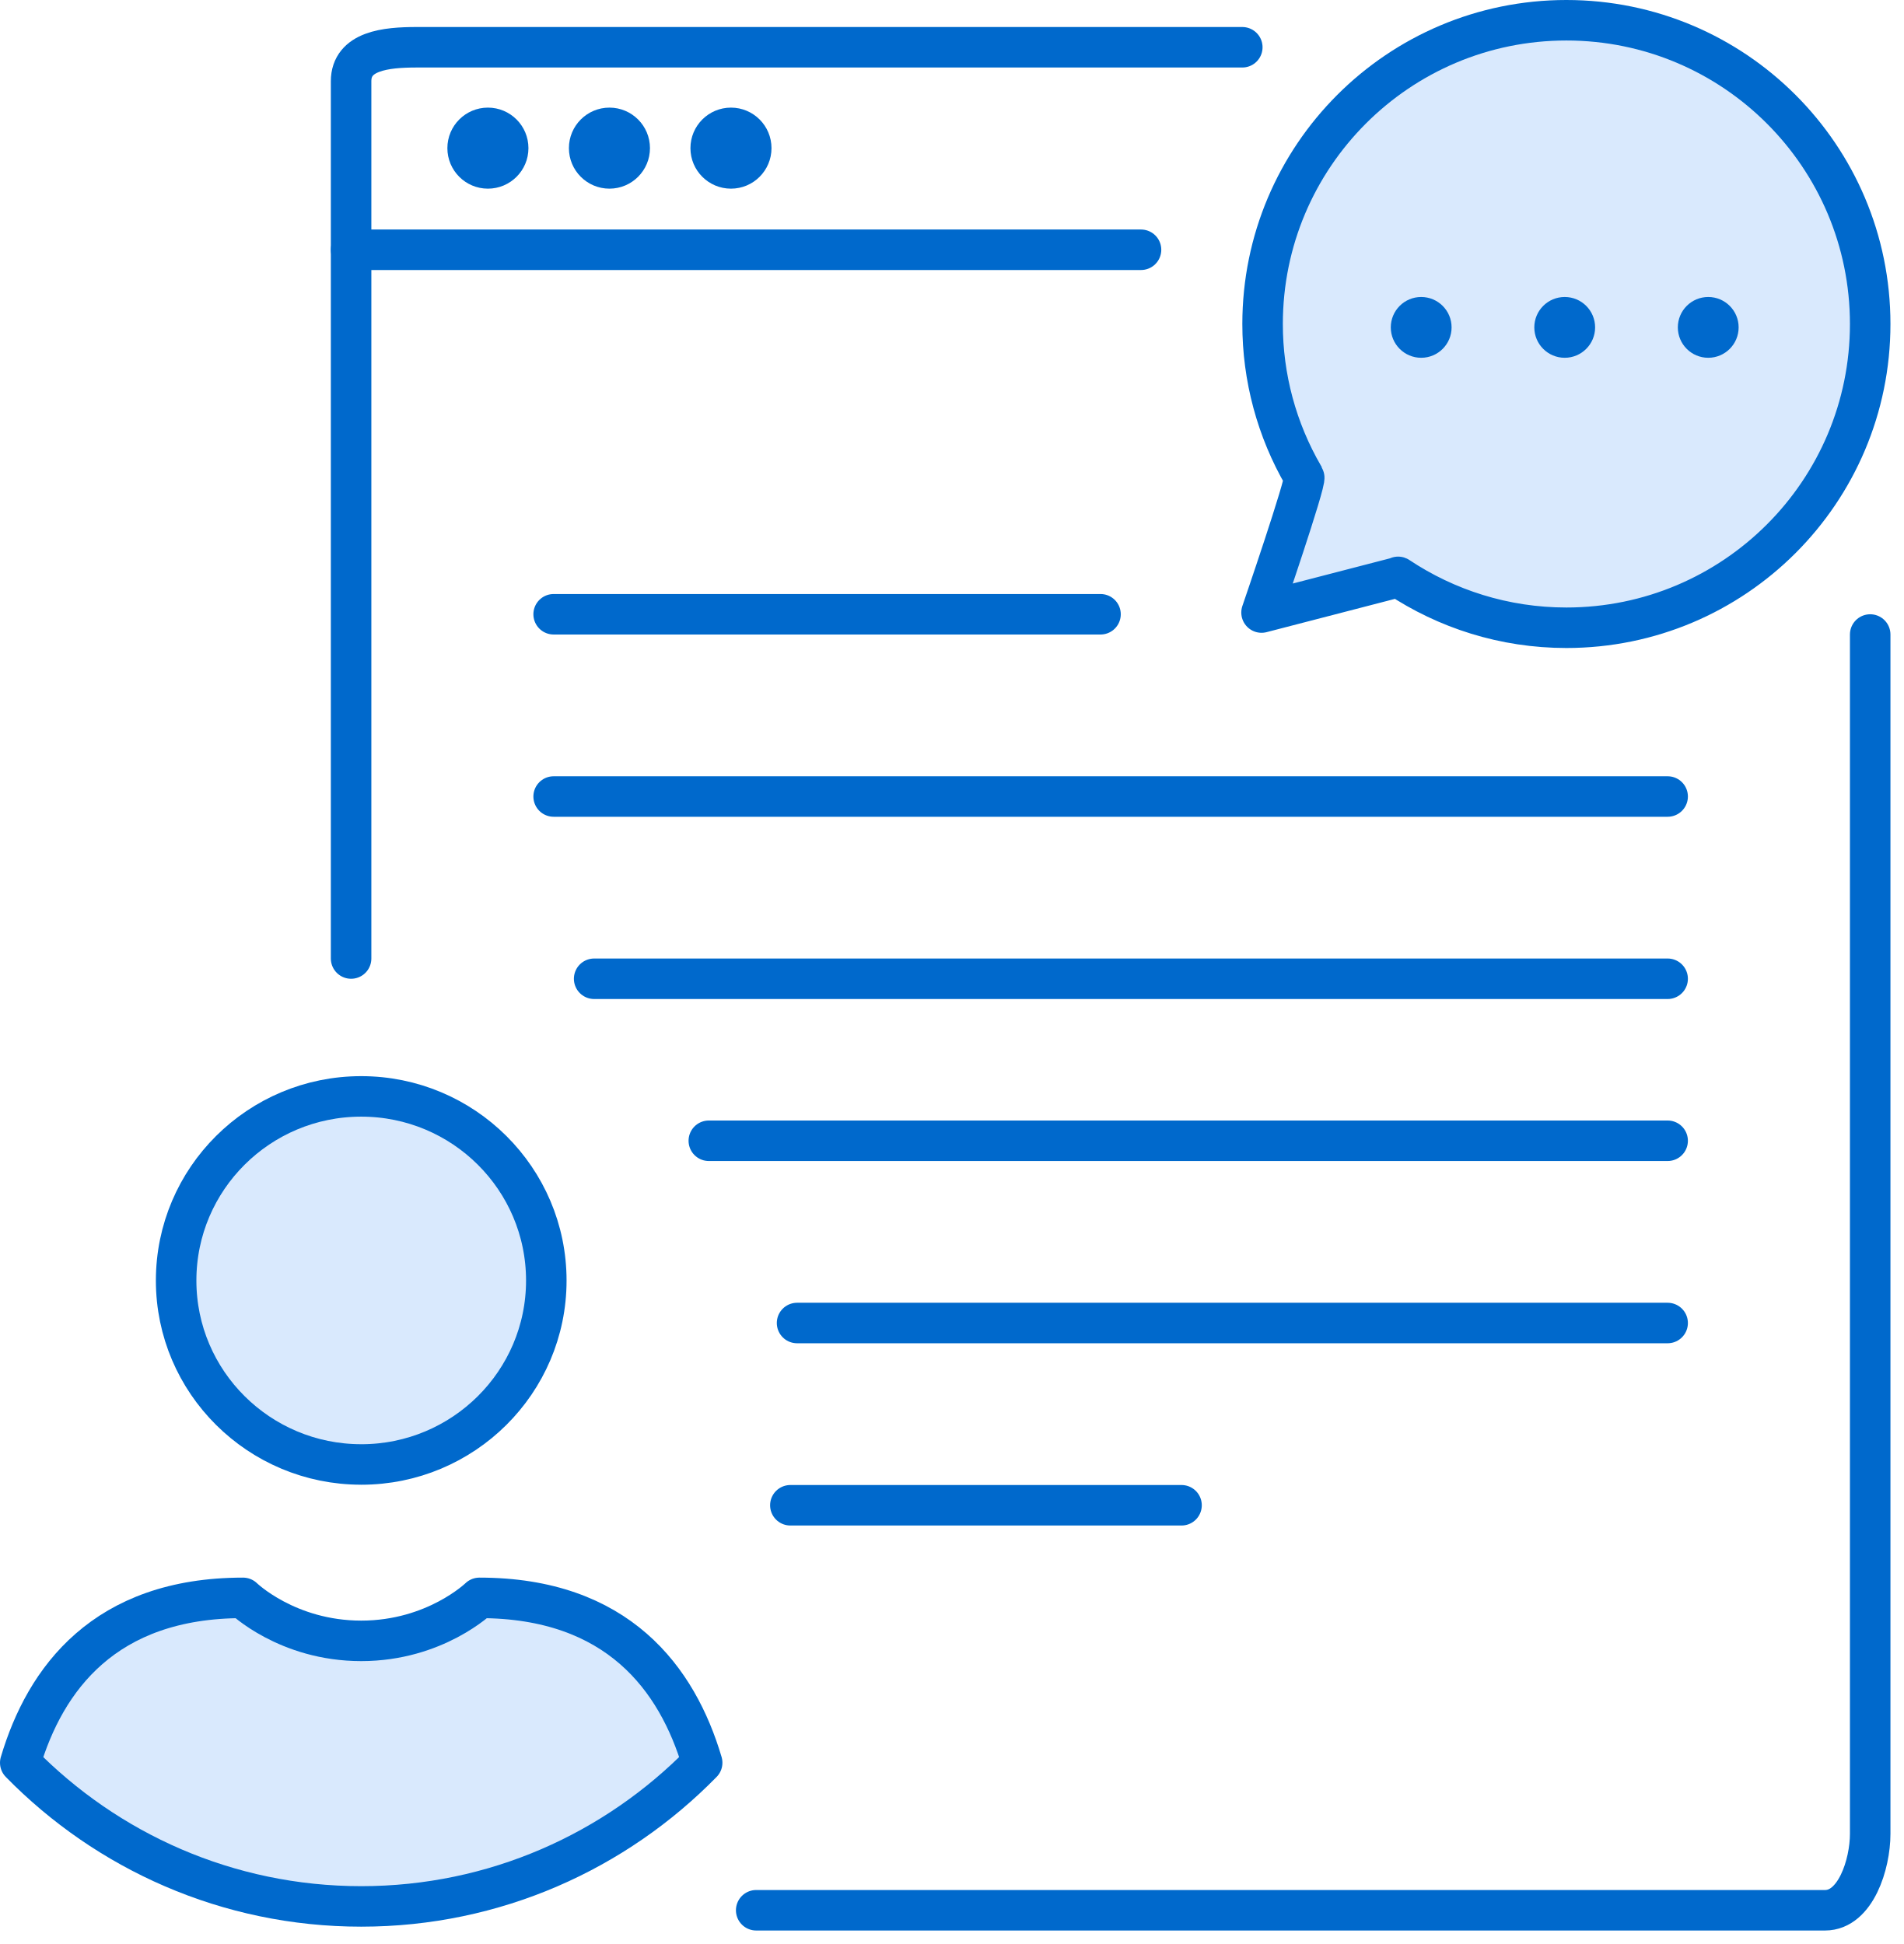
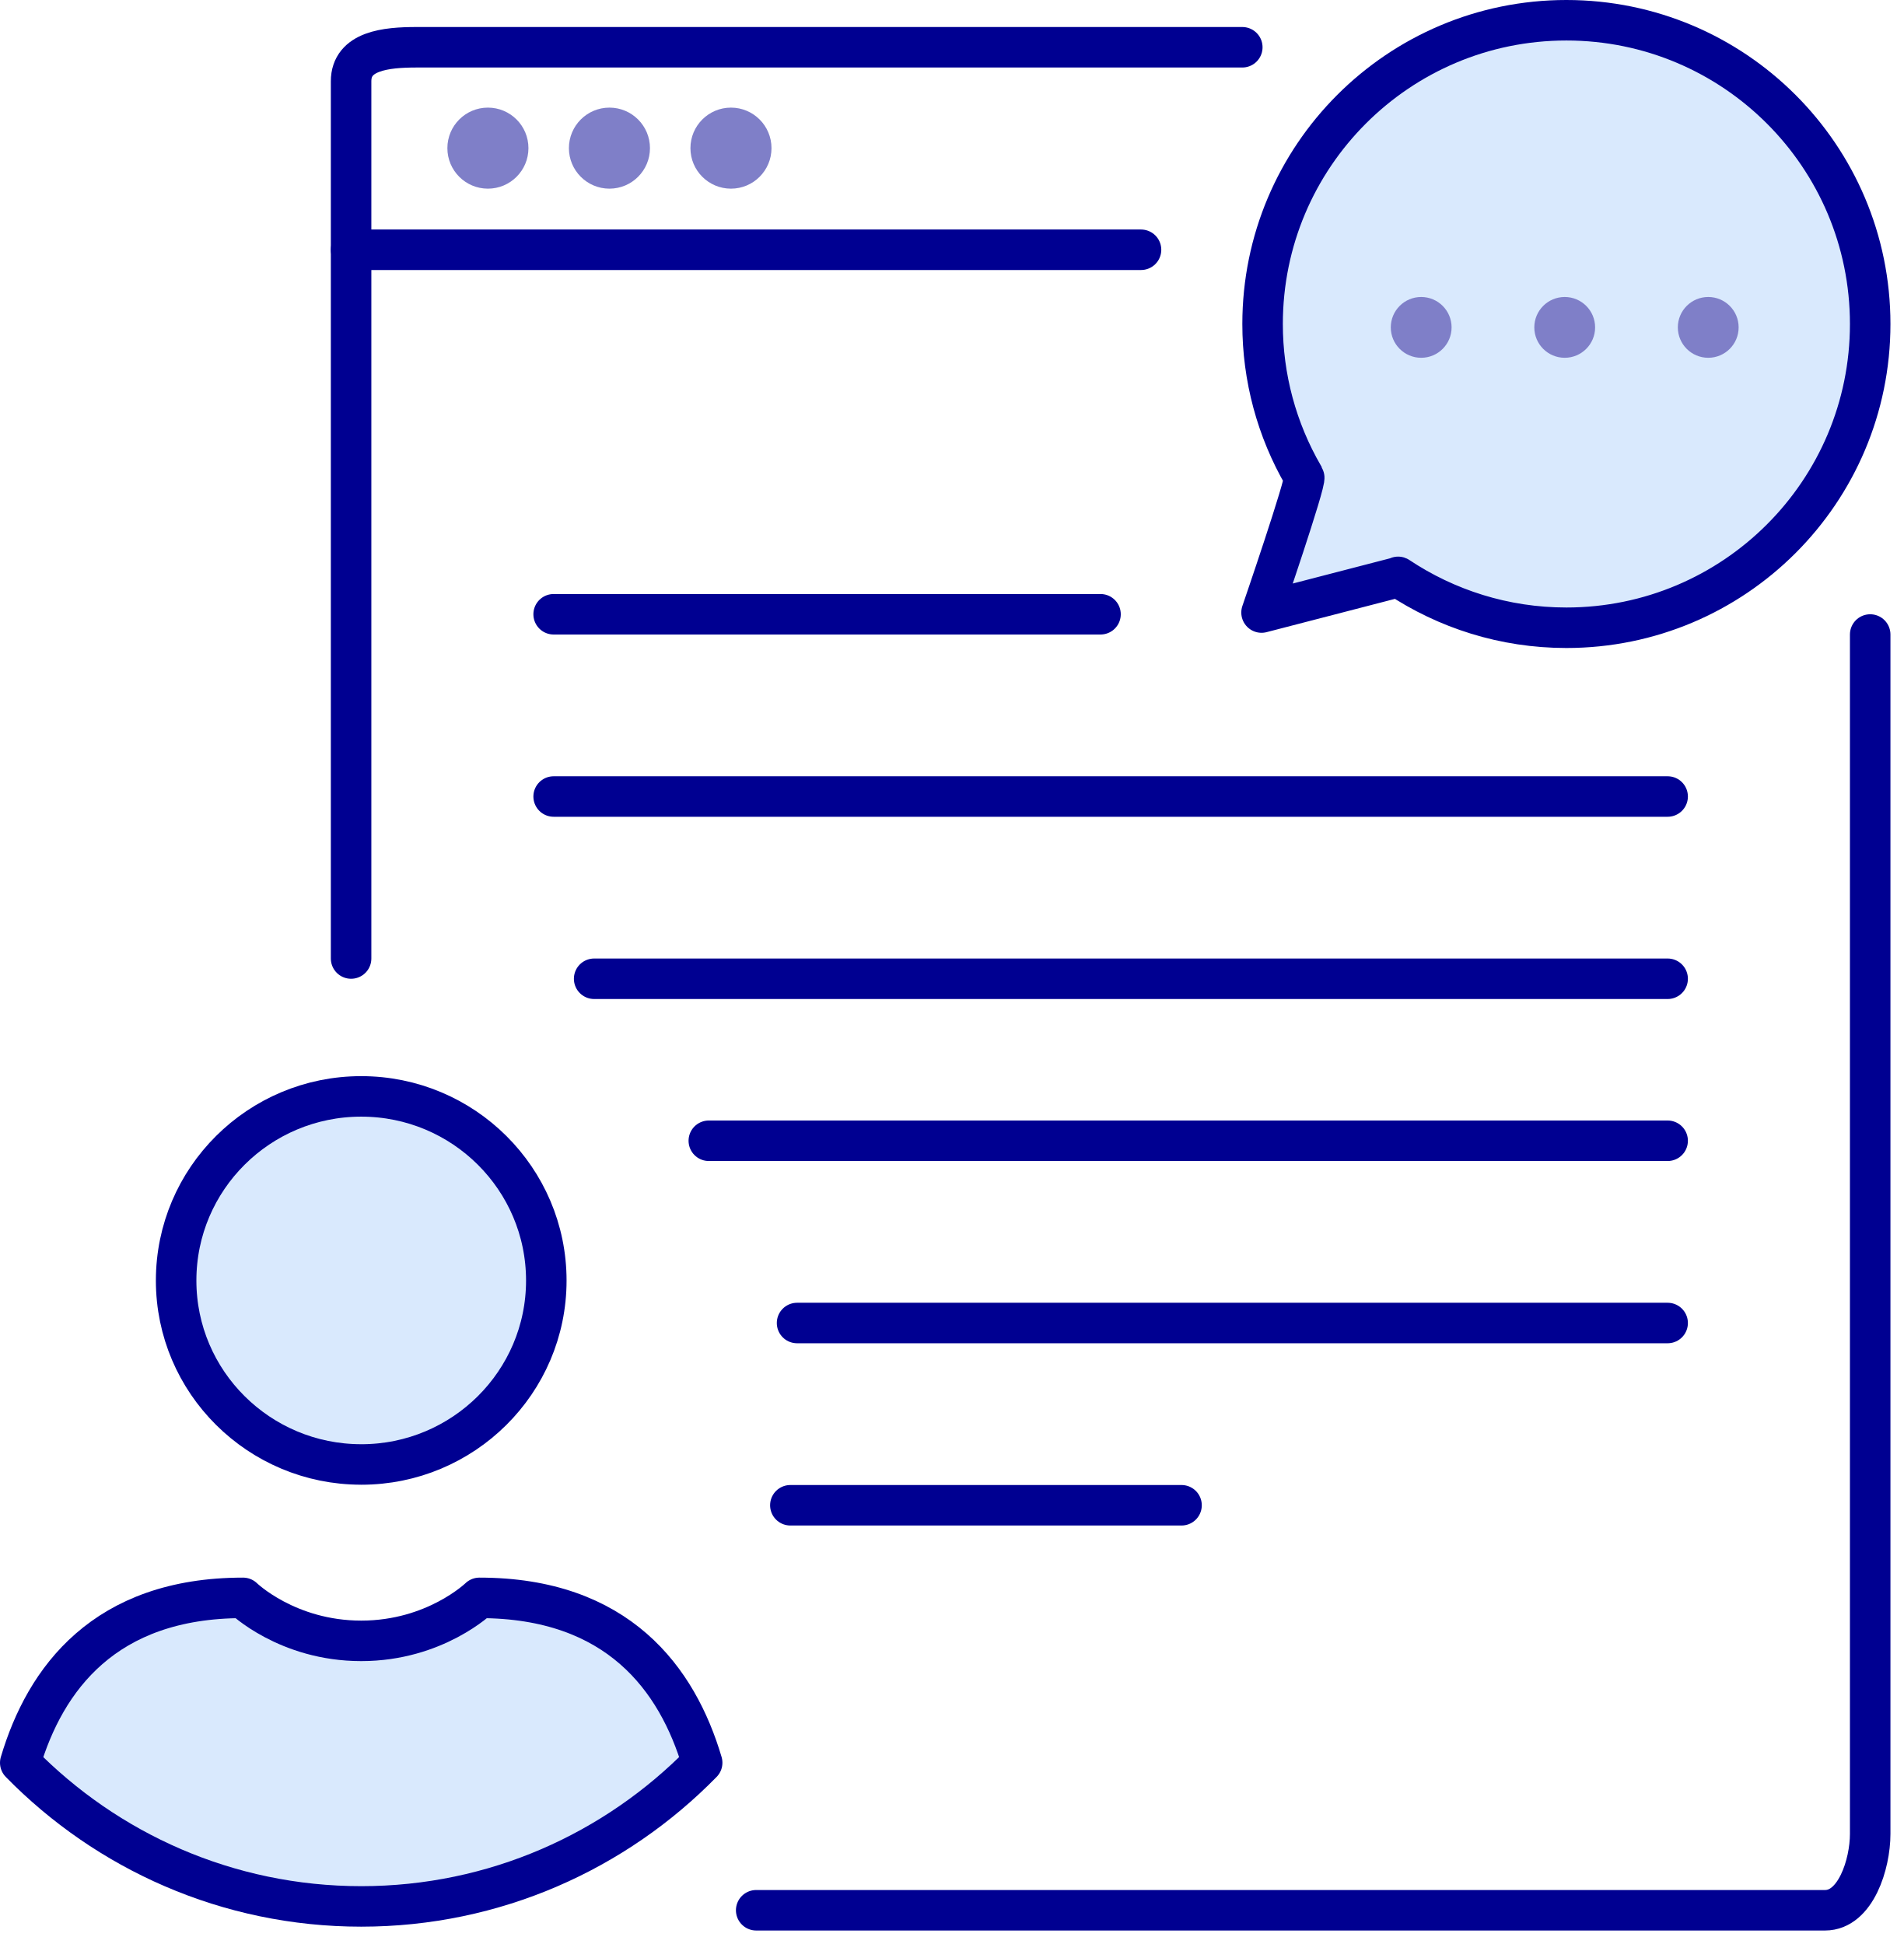
<svg xmlns="http://www.w3.org/2000/svg" height="96" viewBox="0 0 94 96" width="94">
  <g fill="none" fill-rule="evenodd">
-     <path d="m17.334 12.334h39" stroke="#0069cc" stroke-linecap="round" stroke-linejoin="round" stroke-width="2" />
-     <path d="m26.09 7.316a2 2 0 1 1 -4.002-.001 2 2 0 0 1 4.002.001m6 0a2 2 0 1 1 -4.002-.001 2 2 0 0 1 4.002.001m6 0a2 2 0 1 1 -4.002-.001 2 2 0 0 1 4.002.001" fill="#0069cc" />
-     <path d="m82.334 39.334h-55m55 9h-53m53 8h-47.339m47.339 9h-42.982m14.982-35h-27m31 44h-19.313m-1.687 20h52.773c1.506 0 2.227-2.268 2.227-3.773v-59.227m-31-29h-40.773c-1.506 0-3.227.174-3.227 1.68v43.32" stroke="#0069cc" stroke-linecap="round" stroke-linejoin="round" stroke-width="2" />
+     <path d="m17.334 12.334h39" stroke="#000091" stroke-linecap="round" stroke-linejoin="round" stroke-width="2" />
+     <path d="m26.09 7.316a2 2 0 1 1 -4.002-.001 2 2 0 0 1 4.002.001m6 0a2 2 0 1 1 -4.002-.001 2 2 0 0 1 4.002.001m6 0a2 2 0 1 1 -4.002-.001 2 2 0 0 1 4.002.001" fill="#7F7FC8" />
+     <path d="m82.334 39.334h-55m55 9h-53m53 8h-47.339m47.339 9h-42.982m14.982-35h-27m31 44h-19.313m-1.687 20h52.773c1.506 0 2.227-2.268 2.227-3.773v-59.227m-31-29h-40.773c-1.506 0-3.227.174-3.227 1.68v43.32" stroke="#000091" stroke-linecap="round" stroke-linejoin="round" stroke-width="2" />
    <path d="m62.284 30.249s2.225-6.485 2.104-6.69l-.033-.056a14.908 14.908 0 0 1 -2.019-7.503c0-8.284 6.715-15 14.998-15 8.285 0 15 6.716 15 15s-6.715 15-15 15c-3.072 0-5.926-.929-8.306-2.513.003.001.013.01.013.01z" fill="#d9e9fd" />
-     <path d="m62.284 30.249s2.225-6.485 2.104-6.69l-.033-.056a14.908 14.908 0 0 1 -2.019-7.503c0-8.284 6.715-15 14.998-15 8.285 0 15 6.716 15 15s-6.715 15-15 15c-3.072 0-5.926-.929-8.306-2.513.003.001.013.01.013.01z" stroke="#0069cc" stroke-linecap="round" stroke-linejoin="round" stroke-width="2" />
-     <path d="m71.667 16.167a1.501 1.501 0 1 1 -3.002 0 1.501 1.501 0 0 1 3.002 0m7.086 0a1.501 1.501 0 1 1 -3.002 0 1.501 1.501 0 0 1 3.002 0m7.086 0a1.501 1.501 0 1 1 -3.002 0 1.501 1.501 0 0 1 3.002 0" fill="#0069cc" />
+     <path d="m62.284 30.249s2.225-6.485 2.104-6.69l-.033-.056a14.908 14.908 0 0 1 -2.019-7.503c0-8.284 6.715-15 14.998-15 8.285 0 15 6.716 15 15s-6.715 15-15 15c-3.072 0-5.926-.929-8.306-2.513.003.001.013.01.013.01z" stroke="#000091" stroke-linecap="round" stroke-linejoin="round" stroke-width="2" />
+     <path d="m71.667 16.167a1.501 1.501 0 1 1 -3.002 0 1.501 1.501 0 0 1 3.002 0m7.086 0a1.501 1.501 0 1 1 -3.002 0 1.501 1.501 0 0 1 3.002 0m7.086 0a1.501 1.501 0 1 1 -3.002 0 1.501 1.501 0 0 1 3.002 0" fill="#7F7FC8" />
    <path d="m1 87.05c4.277 4.37 10.235 7.094 16.834 7.094s12.555-2.725 16.833-7.096c-1.229-4.143-4.164-8.141-10.997-8.141 0 0-2.18 2.123-5.836 2.123-3.659 0-5.836-2.123-5.836-2.123-6.834 0-9.768 3.998-10.998 8.143" fill="#d9e9fd" />
-     <path d="m1 87.05c4.277 4.37 10.235 7.094 16.834 7.094s12.555-2.725 16.833-7.096c-1.229-4.143-4.164-8.141-10.997-8.141 0 0-2.18 2.123-5.836 2.123-3.659 0-5.836-2.123-5.836-2.123-6.834 0-9.768 3.998-10.998 8.143z" stroke="#0069cc" stroke-linecap="round" stroke-linejoin="round" stroke-width="2" />
+     <path d="m1 87.05c4.277 4.37 10.235 7.094 16.834 7.094s12.555-2.725 16.833-7.096c-1.229-4.143-4.164-8.141-10.997-8.141 0 0-2.18 2.123-5.836 2.123-3.659 0-5.836-2.123-5.836-2.123-6.834 0-9.768 3.998-10.998 8.143z" stroke="#000091" stroke-linecap="round" stroke-linejoin="round" stroke-width="2" />
    <path d="m17.834 72.32c5.044 0 9.138-4.069 9.138-9.083 0-5.025-4.094-9.094-9.138-9.094s-9.138 4.07-9.138 9.094c0 5.014 4.096 9.082 9.138 9.082" fill="#d9e9fd" />
-     <path d="m17.834 72.32c5.044 0 9.138-4.069 9.138-9.083 0-5.025-4.094-9.094-9.138-9.094s-9.138 4.07-9.138 9.094c0 5.014 4.096 9.082 9.138 9.082z" stroke="#0069cc" stroke-linecap="round" stroke-linejoin="round" stroke-width="2" />
+     <path d="m17.834 72.32c5.044 0 9.138-4.069 9.138-9.083 0-5.025-4.094-9.094-9.138-9.094s-9.138 4.07-9.138 9.094c0 5.014 4.096 9.082 9.138 9.082z" stroke="#000091" stroke-linecap="round" stroke-linejoin="round" stroke-width="2" />
  </g>
</svg>
